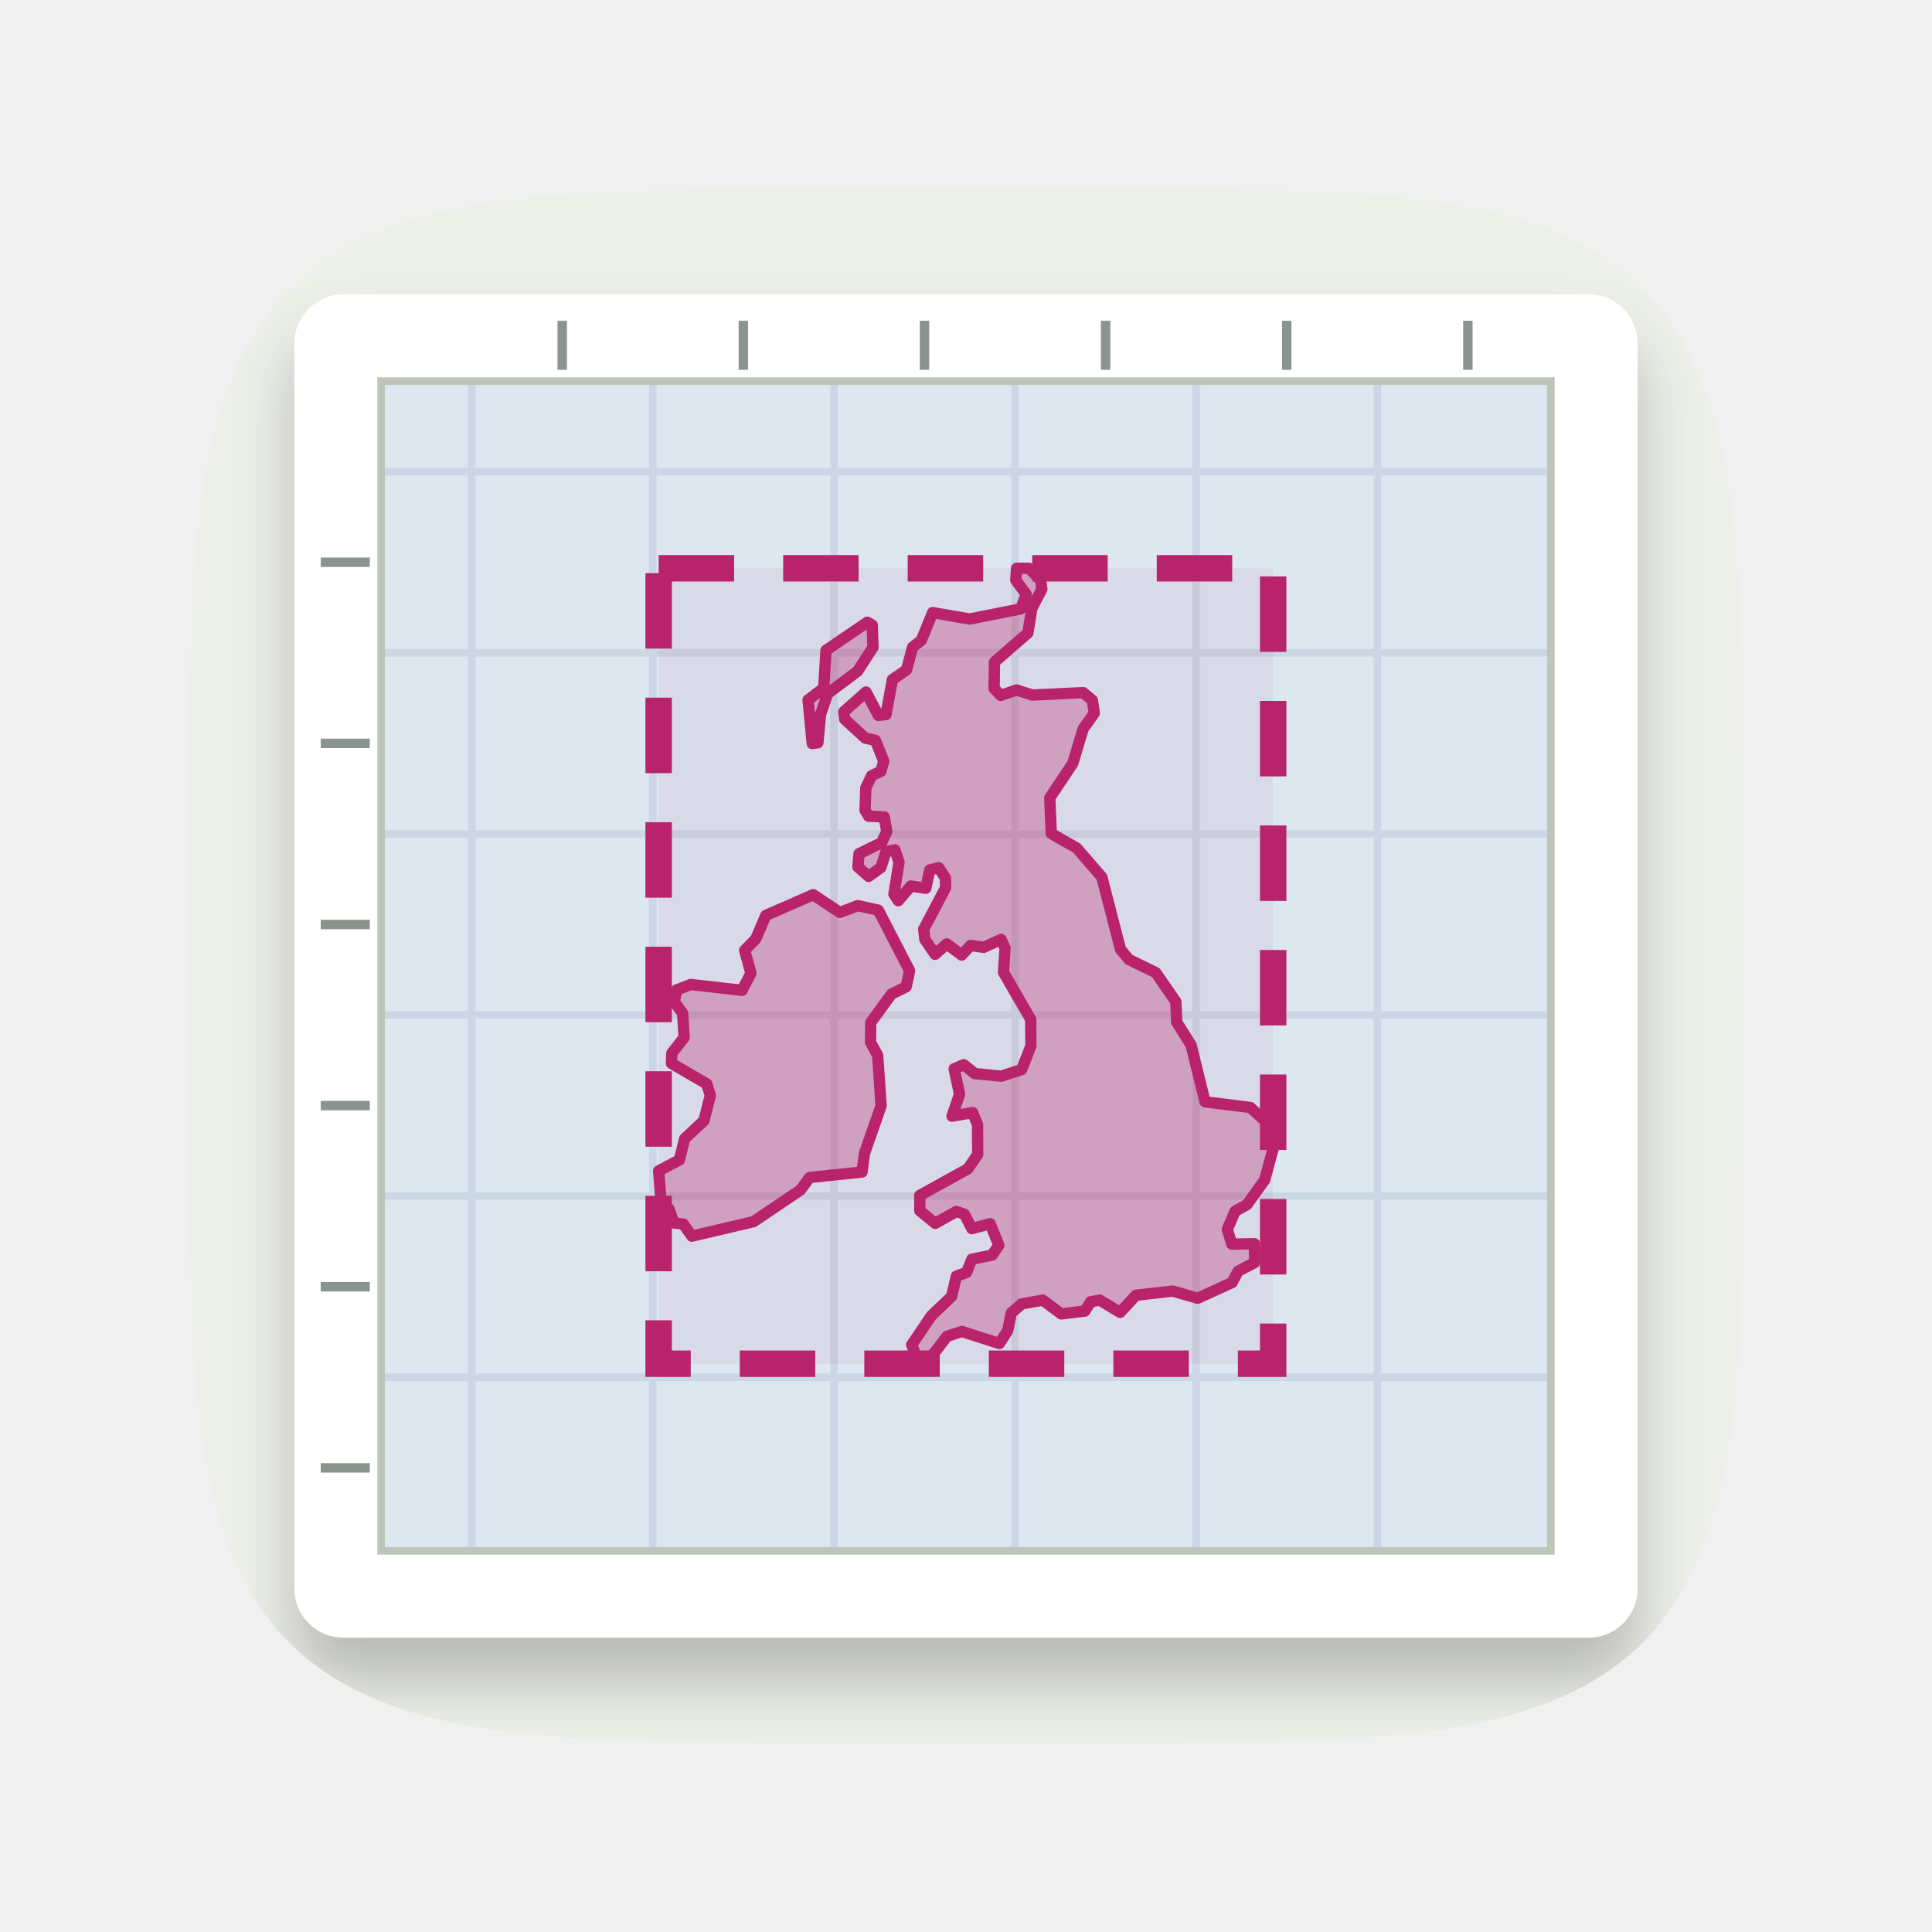
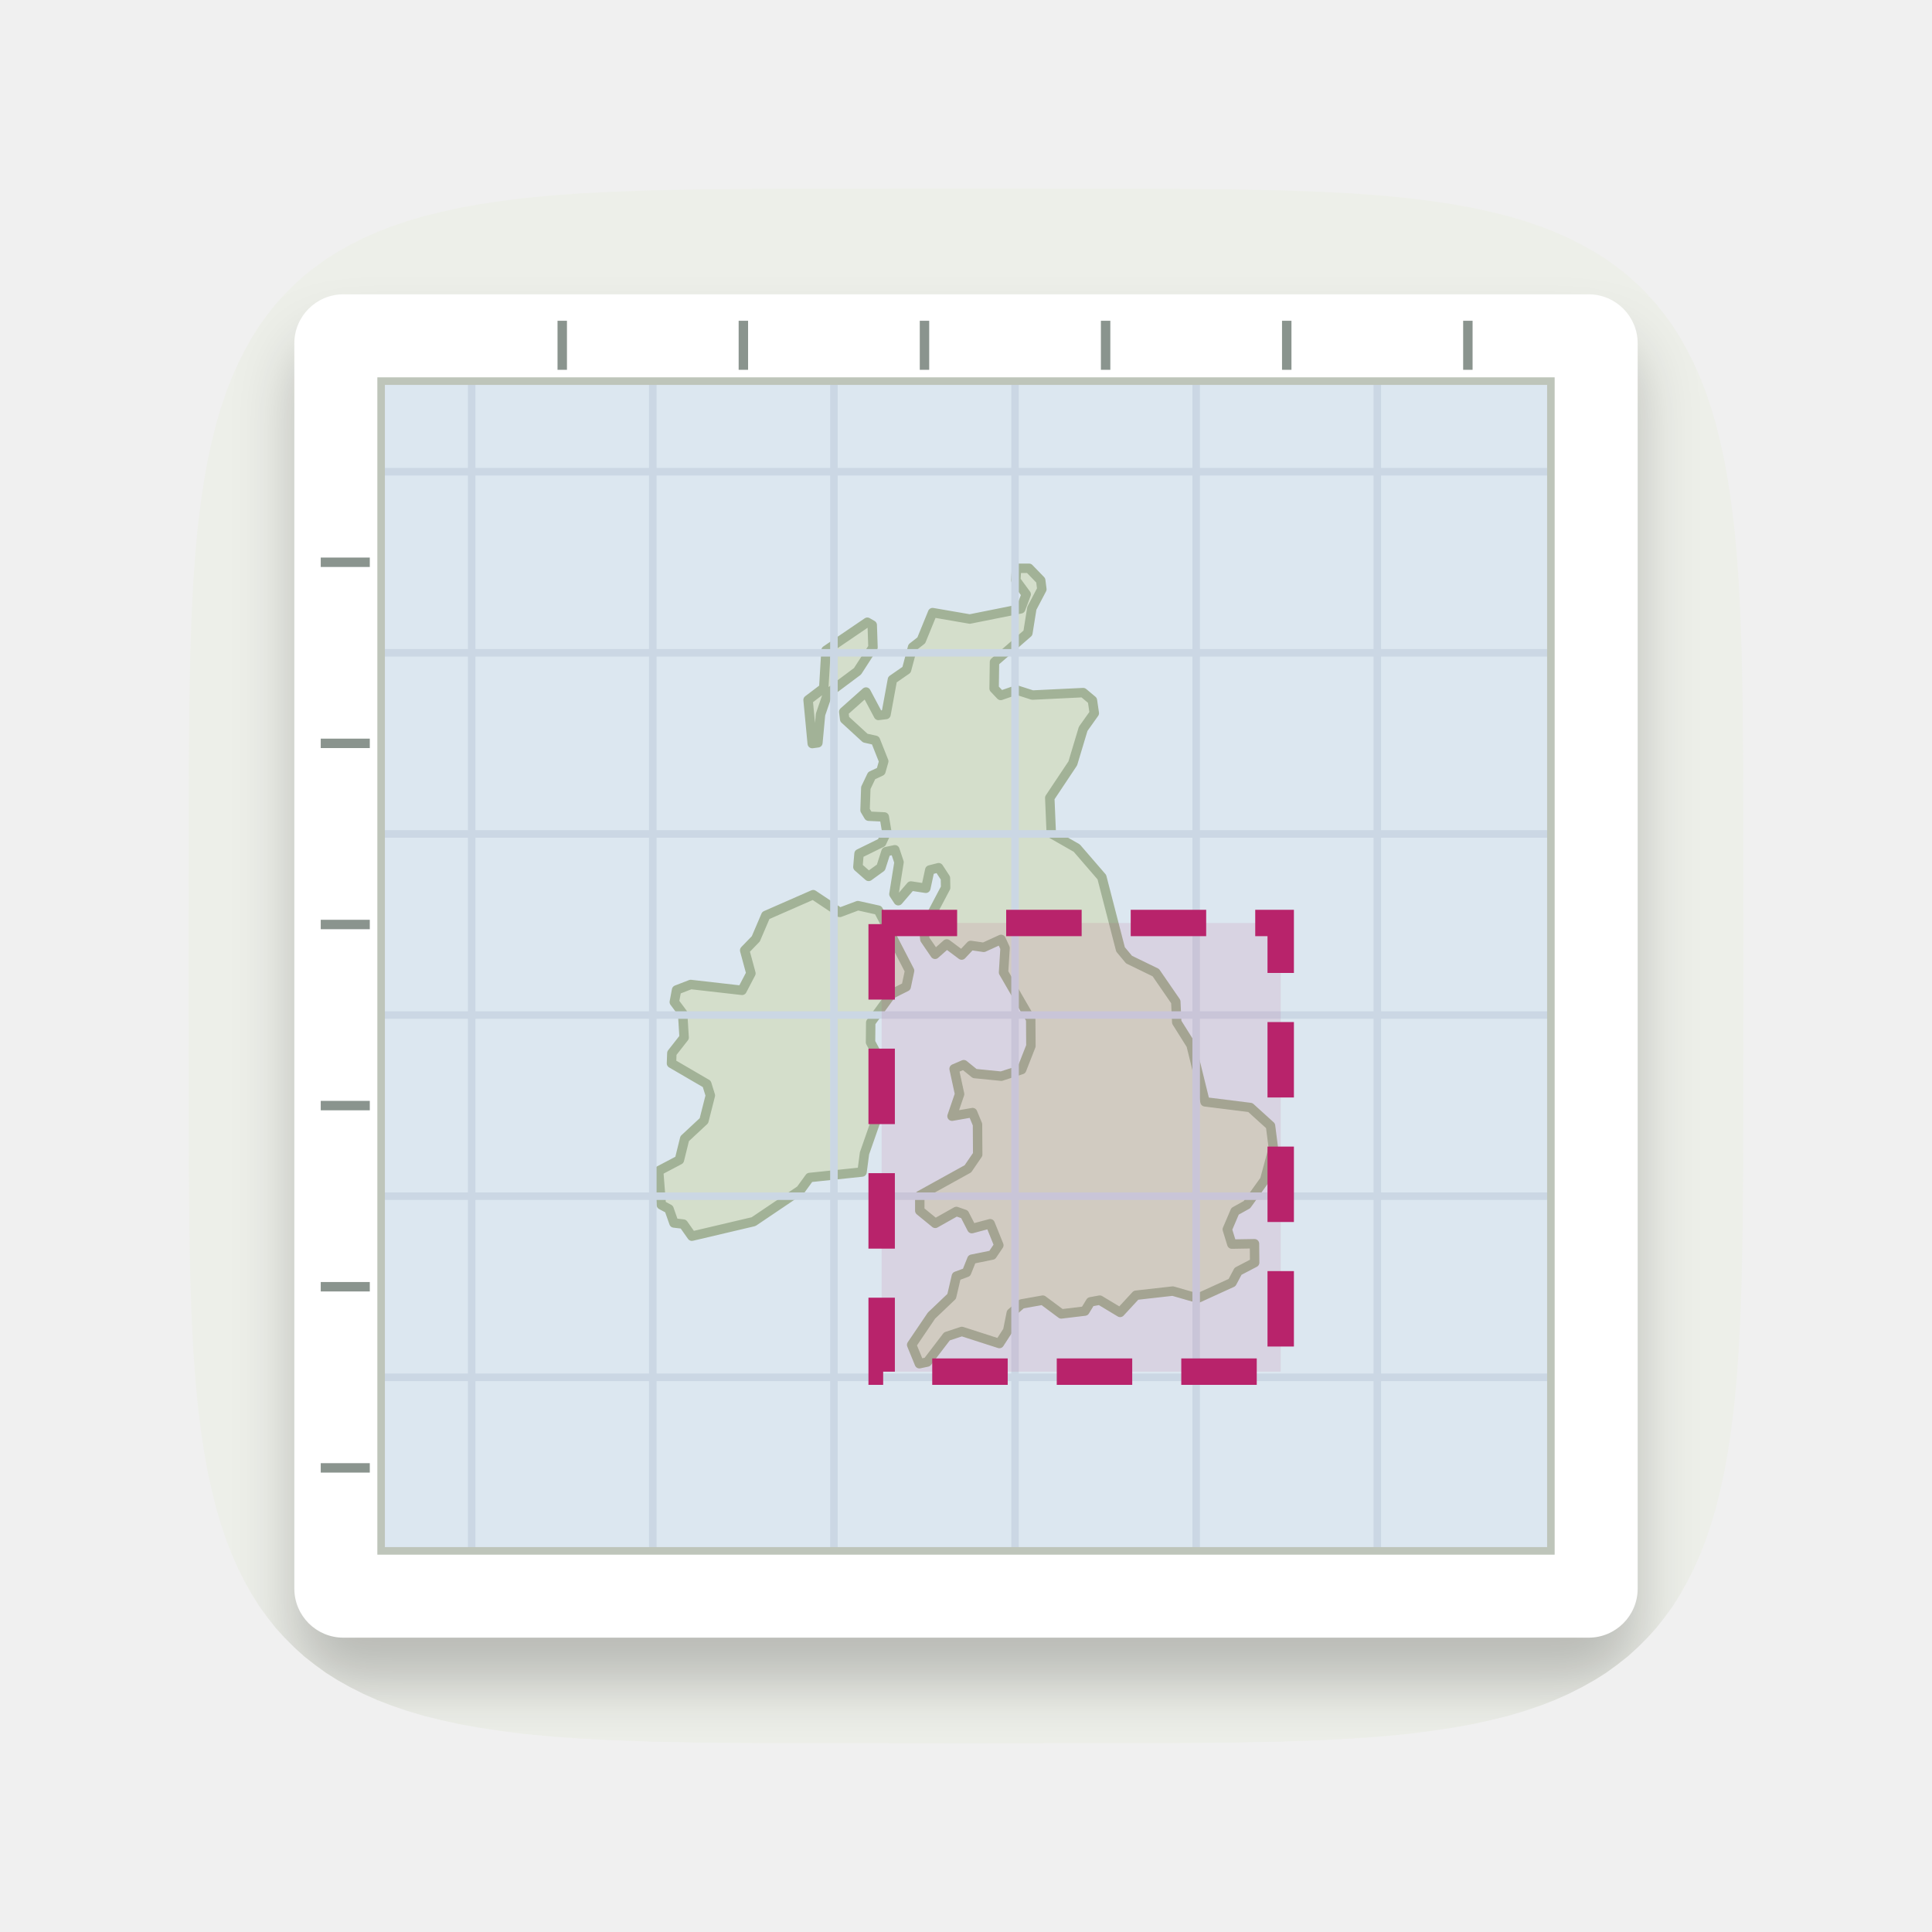
<svg xmlns="http://www.w3.org/2000/svg" xmlns:xlink="http://www.w3.org/1999/xlink" viewBox="0 0 1024 1024" width="1024" height="1024">
  <defs>
    <path id="squircle" d="M 924.0 512.0 L 923.9 619.7 L 923.6 654.0 L 923.1 679.0 L 922.4 699.2 L 921.5 716.5 L 920.4 731.8 L 919.1 745.5 L 917.5 758.1 L 915.8 769.6 L 913.9 780.2 L 911.7 790.2 L 909.4 799.5 L 906.8 808.2 L 904.0 816.5 L 901.0 824.2 L 897.7 831.6 L 894.2 838.5 L 890.5 845.1 L 886.6 851.3 L 882.3 857.2 L 877.9 862.8 L 873.1 868.1 L 868.1 873.1 L 862.8 877.9 L 857.2 882.3 L 851.3 886.6 L 845.1 890.5 L 838.5 894.2 L 831.6 897.7 L 824.2 901.0 L 816.5 904.0 L 808.2 906.8 L 799.5 909.4 L 790.2 911.7 L 780.2 913.9 L 769.6 915.8 L 758.1 917.5 L 745.5 919.1 L 731.8 920.4 L 716.5 921.5 L 699.2 922.4 L 679.0 923.1 L 654.0 923.6 L 619.7 923.9 L 512.0 924.0 L 404.3 923.9 L 370.0 923.6 L 345.0 923.1 L 324.8 922.4 L 307.5 921.5 L 292.2 920.4 L 278.5 919.1 L 265.9 917.5 L 254.4 915.8 L 243.8 913.9 L 233.8 911.7 L 224.5 909.4 L 215.8 906.8 L 207.5 904.0 L 199.8 901.0 L 192.4 897.7 L 185.5 894.2 L 178.9 890.5 L 172.7 886.6 L 166.8 882.3 L 161.2 877.9 L 155.9 873.1 L 150.9 868.1 L 146.1 862.8 L 141.7 857.2 L 137.4 851.3 L 133.5 845.1 L 129.8 838.5 L 126.3 831.6 L 123.0 824.2 L 120.0 816.5 L 117.2 808.2 L 114.6 799.5 L 112.3 790.2 L 110.1 780.2 L 108.2 769.6 L 106.5 758.1 L 104.9 745.5 L 103.6 731.8 L 102.5 716.5 L 101.6 699.2 L 100.9 679.0 L 100.4 654.0 L 100.1 619.7 L 100.0 512.0 L 100.1 404.3 L 100.4 370.0 L 100.9 345.0 L 101.6 324.8 L 102.5 307.5 L 103.6 292.2 L 104.9 278.5 L 106.5 265.9 L 108.2 254.4 L 110.1 243.8 L 112.3 233.8 L 114.6 224.5 L 117.2 215.8 L 120.0 207.5 L 123.0 199.8 L 126.3 192.4 L 129.8 185.5 L 133.5 178.9 L 137.4 172.7 L 141.7 166.8 L 146.1 161.2 L 150.9 155.9 L 155.9 150.9 L 161.2 146.1 L 166.8 141.7 L 172.7 137.4 L 178.9 133.5 L 185.5 129.8 L 192.4 126.3 L 199.8 123.0 L 207.5 120.0 L 215.8 117.2 L 224.5 114.6 L 233.8 112.3 L 243.8 110.1 L 254.4 108.2 L 265.9 106.5 L 278.5 104.9 L 292.2 103.6 L 307.5 102.5 L 324.8 101.6 L 345.0 100.9 L 370.0 100.4 L 404.3 100.1 L 512.0 100.0 L 619.7 100.1 L 654.0 100.4 L 679.0 100.9 L 699.2 101.6 L 716.5 102.5 L 731.8 103.6 L 745.5 104.9 L 758.1 106.5 L 769.6 108.2 L 780.2 110.1 L 790.2 112.3 L 799.5 114.6 L 808.2 117.2 L 816.5 120.0 L 824.2 123.0 L 831.6 126.3 L 838.5 129.8 L 845.1 133.5 L 851.3 137.4 L 857.2 141.7 L 862.8 146.1 L 868.1 150.9 L 873.1 155.9 L 877.9 161.2 L 882.3 166.8 L 886.6 172.7 L 890.5 178.9 L 894.2 185.5 L 897.7 192.4 L 901.0 199.8 L 904.0 207.5 L 906.8 215.8 L 909.4 224.5 L 911.7 233.8 L 913.9 243.8 L 915.8 254.4 L 917.5 265.9 L 919.1 278.5 L 920.4 292.2 L 921.5 307.5 L 922.4 324.8 L 923.1 345.0 L 923.6 370.0 L 923.9 404.3 Z" />
    <clipPath id="tile">
      <use xlink:href="#squircle" />
    </clipPath>
    <filter id="soft" x="-20%" y="-20%" width="140%" height="140%">
      <feGaussianBlur stdDeviation="16" />
    </filter>
    <clipPath id="map">
      <rect x="202" y="202" width="620" height="620" />
    </clipPath>
  </defs>
  <g clip-path="url(#tile)">
    <rect width="1024" height="1024" fill="#EDEFE9" />
    <rect x="156" y="180" width="712" height="712" rx="26" fill="#000" opacity="0.22" filter="url(#soft)" />
    <rect x="156" y="156" width="712" height="712" rx="26" fill="#FFFFFF" />
    <path d="M298 170V196M394 170V196M490 170V196M586 170V196M682 170V196M778 170V196M170 298H196M170 394H196M170 490H196M170 586H196M170 682H196M170 778H196" stroke="#8A948E" stroke-width="5" fill="none" />
    <g clip-path="url(#map)">
      <rect x="202" y="202" width="620" height="620" fill="#DCE7F0" />
+       <path d="M459.0 366.8L465.6 379.2L469.6 378.7L473.0 360.2L480.5 355.0L483.7 343.0L488.3 339.4L494.3 324.7L514.0 328.1L541.0 322.7L543.9 315.0L538.4 307.5L538.8 301.2L545.4 301.2L551.6 307.6L552.2 312.3L546.9 322.4L544.8 335.5L527.1 350.9L526.9 364.9L530.4 368.6L538.8 365.7L547.2 368.4L574.1 367.1L579.0 371.2L580.0 378.0L574.1 386.3L568.6 404.6L556.4 422.9L557.2 441.8L570.7 449.5L584.0 464.9L593.9 503.2L598.4 508.6L612.6 515.5L623.2 530.9L623.7 541.8L631.3 553.9L638.7 584.0L662.7 587.0L673.4 596.7L674.9 608.4L670.3 625.4L660.9 638.5L654.6 642.0L650.5 651.6L652.9 659.4L664.9 659.2L665.0 669.2L656.2 673.8L653.0 679.8L634.8 688.1L621.6 684.3L602.1 686.5L593.7 695.6L582.9 689.1L578.0 690.0L575.0 694.9L562.5 696.4L552.7 689.1L541.5 691.1L536.0 695.9L534.1 705.3L529.7 712.1L509.8 705.7L501.9 708.3L491.5 721.9L487.3 722.8L483.2 712.8L493.7 697.3L504.4 687.1L506.9 676.4L512.3 674.4L515.1 667.4L525.9 665.2L529.4 660.0L524.8 648.6L515.1 651.2L511.2 643.6L506.9 642.1L495.7 648.4L487.5 641.7L487.5 633.6L513.0 619.5L518.2 611.9L518.1 596.0L515.5 589.7L504.6 591.6L508.6 579.9L505.7 566.5L510.8 564.3L516.6 569.0L530.7 570.4L541.5 566.9L546.4 554.4L546.3 540.3L531.9 515.4L532.7 502.5L530.6 497.9L521.4 502.1L514.5 501.1L509.7 506.2L501.8 500.3L495.6 505.8L490.2 497.9L489.6 492.5L501.2 470.5L501.1 465.4L497.5 459.9L492.8 461.1L490.7 470.8L482.8 469.6L476.1 477.4L473.8 473.9L476.5 457.0L474.3 450.4L469.6 451.4L466.9 459.8L460.4 464.5L454.7 459.5L455.3 452.5L467.3 446.6L470.0 440.8L468.7 433.0L460.4 432.6L458.5 429.4L458.9 417.6L462.0 411.1L466.9 408.8L468.4 403.5L464.0 392.4L458.6 391.2L447.7 381.2L447.2 377.3L459.0 366.8ZM349.1 620.6L360.1 614.8L362.9 603.5L373.1 594.0L376.5 580.6L374.6 574.5L355.9 563.6L356.1 558.2L362.6 549.9L361.8 537.0L357.4 531.1L358.6 524.7L366.1 521.8L393.3 524.9L398.0 515.9L394.7 503.7L400.6 497.6L405.9 485.2L431.0 474.2L445.1 483.6L454.7 480.0L465.5 482.4L482.1 514.5L480.3 523.0L472.5 526.9L461.5 542.0L461.4 552.4L465.2 559.4L467.0 586.1L458.2 611.3L456.9 621.2L429.1 624.1L424.3 630.7L399.4 647.5L366.7 655.2L362.2 648.8L357.2 648.2L354.6 640.8L350.5 638.6L349.1 620.6ZM428.3 371.0L436.6 364.7L437.8 344.7L459.7 329.8L462.3 331.3L462.7 343.1L454.5 355.8L438.7 367.6L434.9 378.7L433.5 393.7L430.5 394.1L428.3 371.0Z" fill="#D4DECB" stroke="#A2B297" stroke-width="5" stroke-linejoin="round" fill-rule="evenodd" />
      <path d="M250 202V822M346 202V822M442 202V822M538 202V822M634 202V822M730 202V822M202 250H822M202 346H822M202 442H822M202 538H822M202 634H822M202 730H822" stroke="#CBD7E4" stroke-width="4" fill="none" />
-       <path d="M459.0 366.8L465.6 379.2L469.6 378.7L473.0 360.2L480.5 355.0L483.7 343.0L488.3 339.4L494.3 324.7L514.0 328.1L541.0 322.7L543.9 315.0L538.4 307.5L538.8 301.2L545.4 301.2L551.6 307.6L552.2 312.3L546.9 322.4L544.8 335.5L527.1 350.9L526.9 364.9L530.4 368.6L538.8 365.7L547.2 368.4L574.1 367.1L579.0 371.2L580.0 378.0L574.1 386.3L568.6 404.6L556.4 422.9L557.2 441.8L570.7 449.5L584.0 464.9L593.9 503.2L598.4 508.6L612.6 515.5L623.2 530.9L623.7 541.8L631.3 553.9L638.7 584.0L662.7 587.0L673.4 596.7L674.9 608.4L670.3 625.4L660.9 638.5L654.6 642.0L650.5 651.6L652.9 659.4L664.9 659.2L665.0 669.2L656.2 673.8L653.0 679.8L634.8 688.1L621.6 684.3L602.1 686.5L593.7 695.6L582.9 689.1L578.0 690.0L575.0 694.9L562.5 696.4L552.7 689.1L541.5 691.1L536.0 695.9L534.1 705.3L529.7 712.1L509.8 705.7L501.9 708.3L491.5 721.9L487.3 722.8L483.2 712.8L493.7 697.3L504.4 687.1L506.9 676.4L512.3 674.4L515.1 667.4L525.9 665.2L529.4 660.0L524.8 648.6L515.1 651.2L511.2 643.6L506.9 642.1L495.7 648.4L487.5 641.7L487.5 633.6L513.0 619.5L518.2 611.9L518.1 596.0L515.5 589.7L504.6 591.6L508.6 579.9L505.7 566.5L510.8 564.3L516.6 569.0L530.7 570.4L541.5 566.9L546.4 554.4L546.3 540.3L531.9 515.4L532.7 502.5L530.6 497.9L521.4 502.1L514.5 501.1L509.7 506.2L501.8 500.3L495.6 505.8L490.2 497.9L489.6 492.5L501.2 470.5L501.1 465.4L497.5 459.9L492.8 461.1L490.7 470.8L482.8 469.6L476.1 477.4L473.8 473.9L476.5 457.0L474.3 450.4L469.6 451.4L466.9 459.8L460.4 464.5L454.7 459.5L455.3 452.5L467.3 446.6L470.0 440.8L468.7 433.0L460.4 432.6L458.5 429.4L458.9 417.6L462.0 411.1L466.9 408.8L468.4 403.5L464.0 392.4L458.6 391.2L447.7 381.2L447.2 377.3L459.0 366.8ZM349.1 620.6L360.1 614.8L362.9 603.5L373.1 594.0L376.5 580.6L374.6 574.5L355.9 563.6L356.1 558.2L362.6 549.9L361.8 537.0L357.4 531.1L358.6 524.7L366.1 521.8L393.3 524.9L398.0 515.9L394.7 503.7L400.6 497.6L405.9 485.2L431.0 474.2L445.1 483.6L454.7 480.0L465.5 482.4L482.1 514.5L480.3 523.0L472.5 526.9L461.5 542.0L461.4 552.4L465.2 559.4L467.0 586.1L458.2 611.3L456.9 621.2L429.1 624.1L424.3 630.7L399.4 647.5L366.7 655.2L362.2 648.8L357.2 648.2L354.6 640.8L350.5 638.6L349.1 620.6ZM428.3 371.0L436.6 364.7L437.8 344.7L459.7 329.8L462.3 331.3L462.7 343.1L454.5 355.8L438.7 367.6L434.9 378.7L433.5 393.7L430.5 394.1L428.3 371.0Z" fill="#B8236B" fill-opacity="0.32" stroke="#B8236B" stroke-width="6" stroke-linejoin="round" fill-rule="evenodd" />
-       <rect x="349.1" y="301.2" width="325.7" height="421.6" fill="rgba(184,35,107,0.07)" stroke="#B8236B" stroke-width="14" stroke-dasharray="40 26" />
+       <rect x="467.3" y="489.2" width="211.5" height="237.8" fill="rgba(184,35,107,0.10)" stroke="#B8236B" stroke-width="14" stroke-dasharray="40 26" />
    </g>
    <rect x="202" y="202" width="620" height="620" fill="none" stroke="#BEC5BA" stroke-width="4" />
  </g>
</svg>
